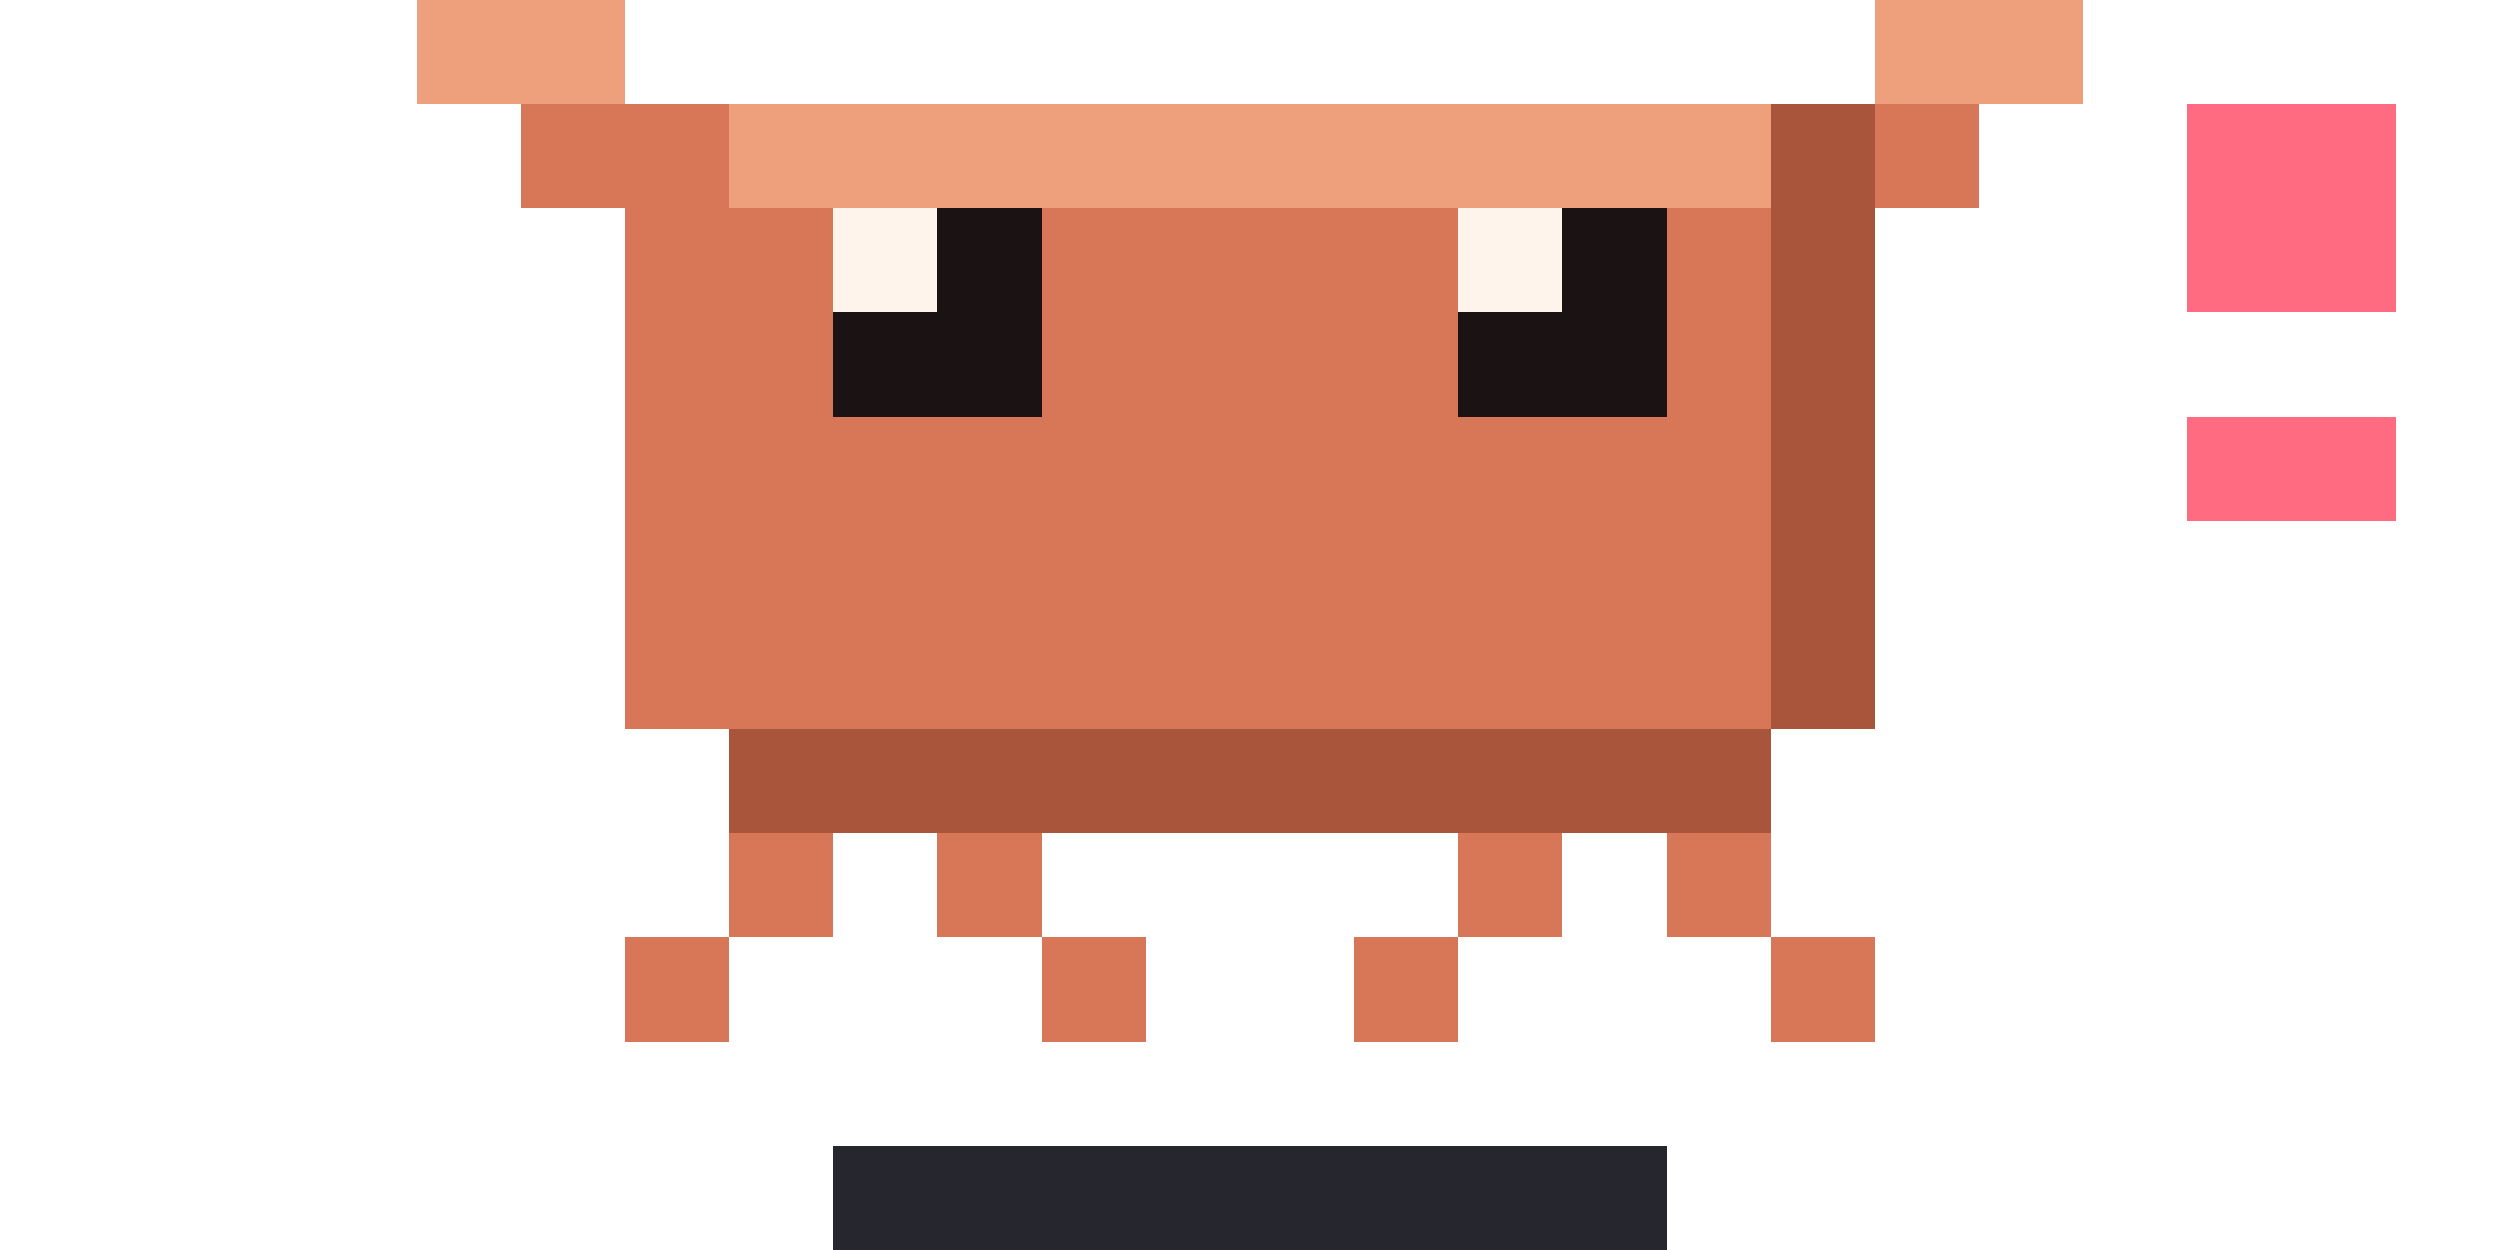
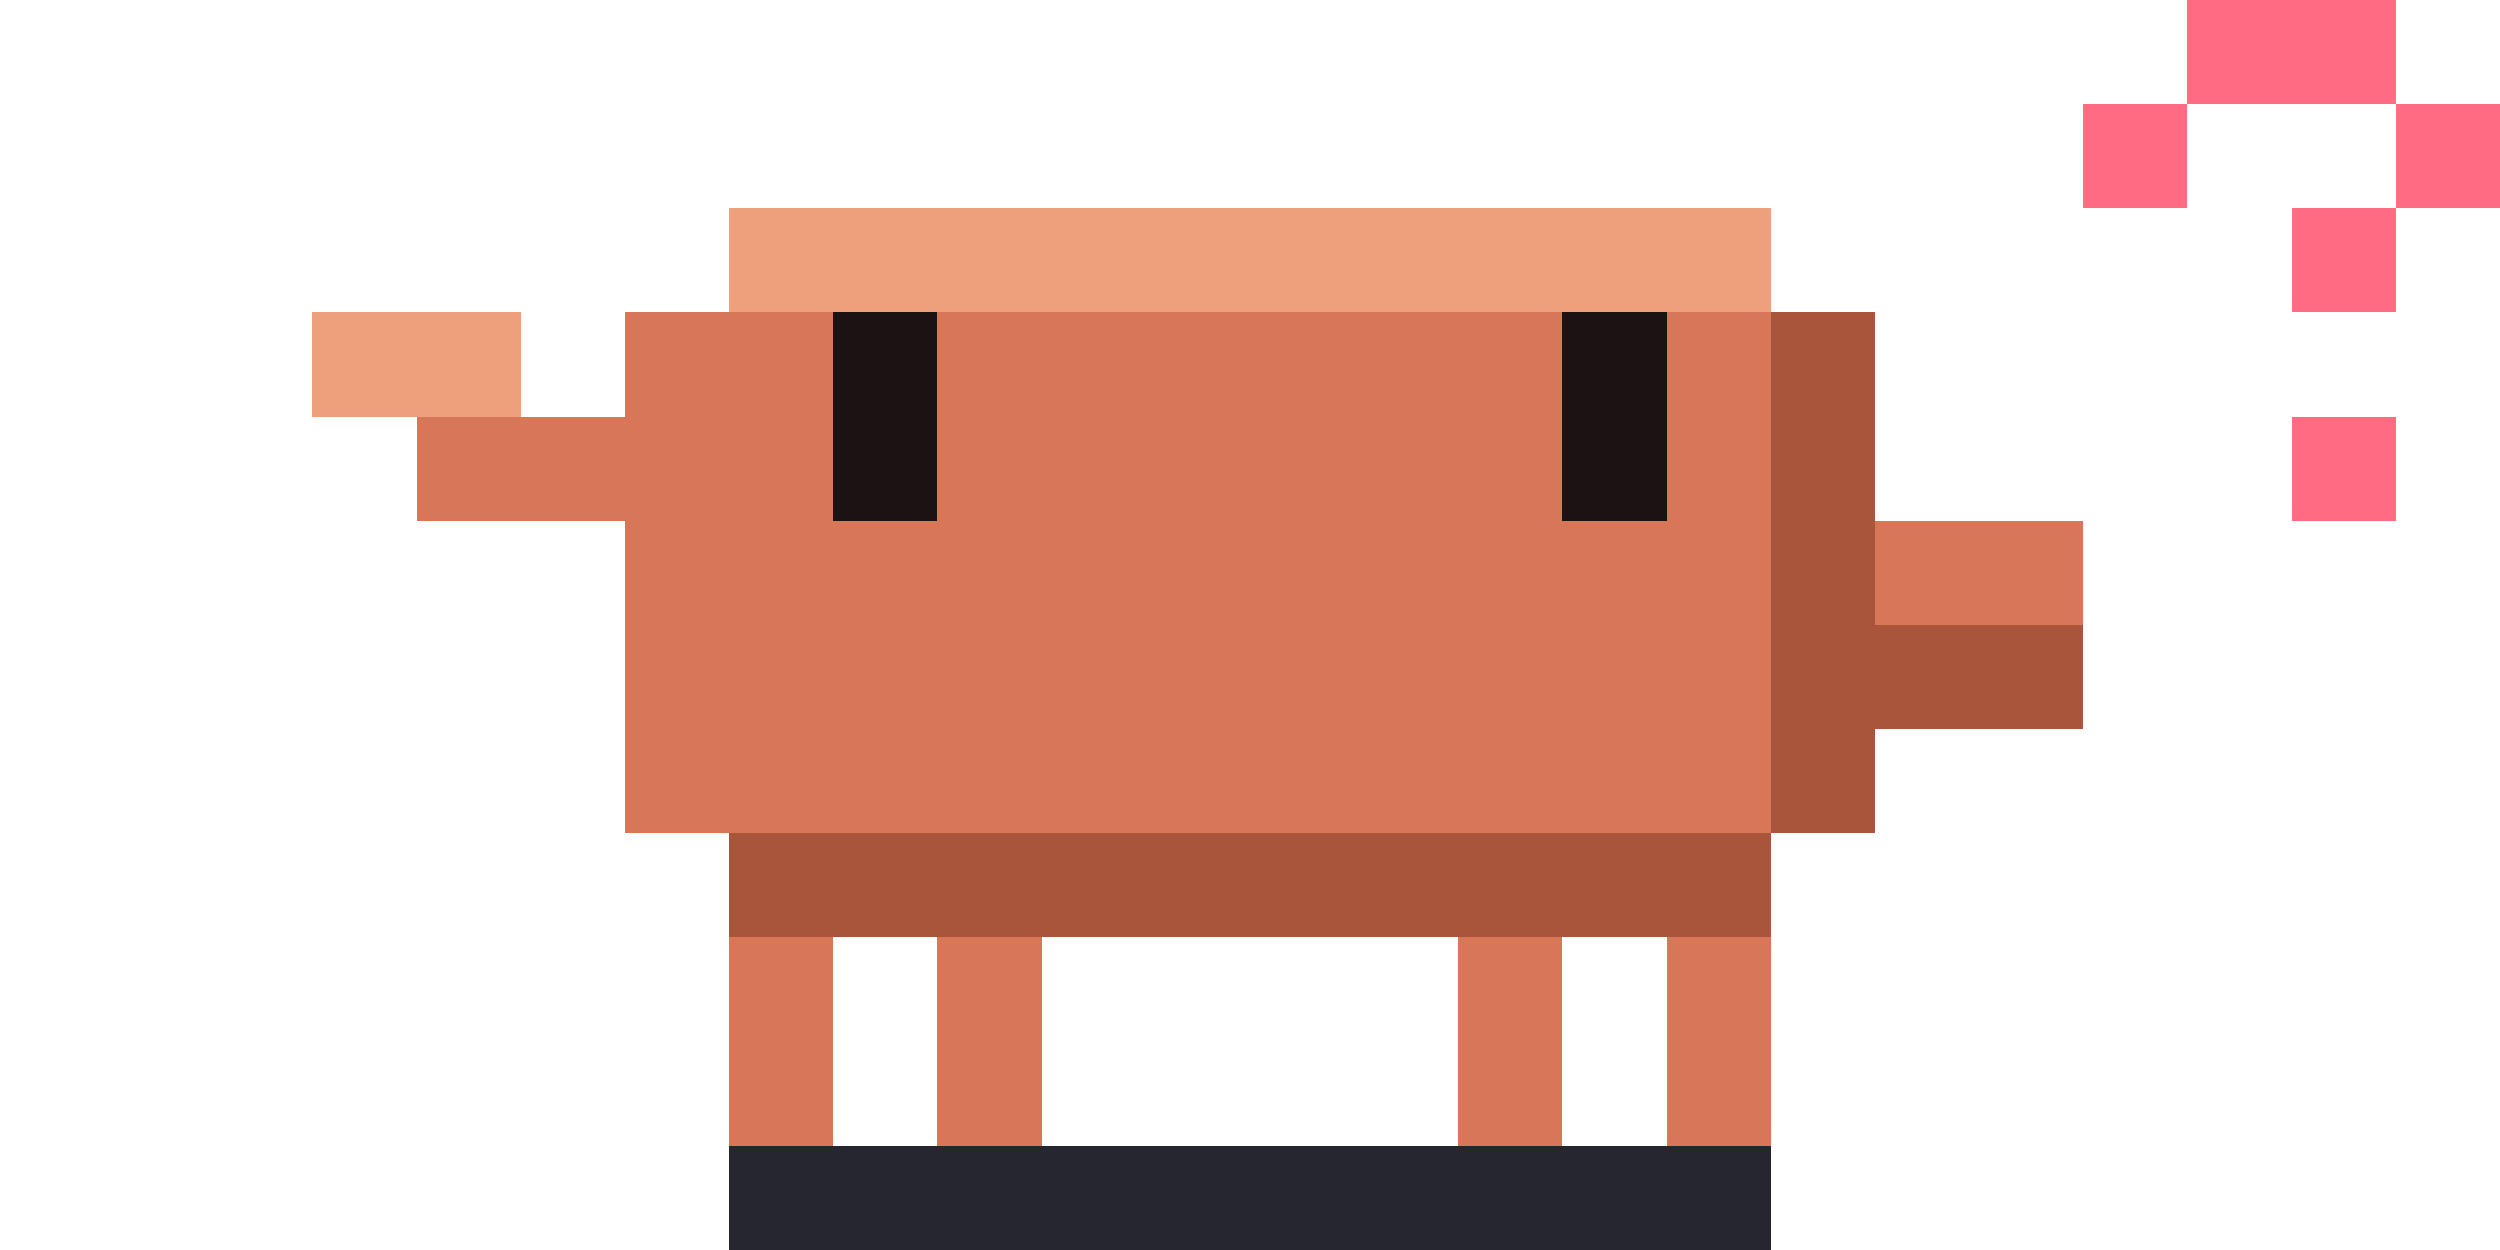
<svg xmlns="http://www.w3.org/2000/svg" viewBox="0 0 24 12" width="384" height="192" shape-rendering="crispEdges">
-   <rect x="4" y="0" width="1" height="1" fill="#ee9f7b" />
-   <rect x="5" y="0" width="1" height="1" fill="#ee9f7b" />
-   <rect x="18" y="0" width="1" height="1" fill="#ee9f7b" />
-   <rect x="19" y="0" width="1" height="1" fill="#ee9f7b" />
-   <rect x="5" y="1" width="1" height="1" fill="#d77757" />
-   <rect x="6" y="1" width="1" height="1" fill="#d77757" />
-   <rect x="7" y="1" width="1" height="1" fill="#ee9f7b" />
-   <rect x="8" y="1" width="1" height="1" fill="#ee9f7b" />
-   <rect x="9" y="1" width="1" height="1" fill="#ee9f7b" />
-   <rect x="10" y="1" width="1" height="1" fill="#ee9f7b" />
-   <rect x="11" y="1" width="1" height="1" fill="#ee9f7b" />
-   <rect x="12" y="1" width="1" height="1" fill="#ee9f7b" />
-   <rect x="13" y="1" width="1" height="1" fill="#ee9f7b" />
-   <rect x="14" y="1" width="1" height="1" fill="#ee9f7b" />
-   <rect x="15" y="1" width="1" height="1" fill="#ee9f7b" />
-   <rect x="16" y="1" width="1" height="1" fill="#ee9f7b" />
-   <rect x="17" y="1" width="1" height="1" fill="#a8553b" />
-   <rect x="18" y="1" width="1" height="1" fill="#d77757" />
-   <rect x="21" y="1" width="1" height="1" fill="#ff6b80" />
-   <rect x="22" y="1" width="1" height="1" fill="#ff6b80" />
-   <rect x="6" y="2" width="1" height="1" fill="#d77757" />
-   <rect x="7" y="2" width="1" height="1" fill="#d77757" />
-   <rect x="8" y="2" width="1" height="1" fill="#fff4ec" />
-   <rect x="9" y="2" width="1" height="1" fill="#1b1214" />
-   <rect x="10" y="2" width="1" height="1" fill="#d77757" />
-   <rect x="11" y="2" width="1" height="1" fill="#d77757" />
-   <rect x="12" y="2" width="1" height="1" fill="#d77757" />
-   <rect x="13" y="2" width="1" height="1" fill="#d77757" />
-   <rect x="14" y="2" width="1" height="1" fill="#fff4ec" />
-   <rect x="15" y="2" width="1" height="1" fill="#1b1214" />
-   <rect x="16" y="2" width="1" height="1" fill="#d77757" />
-   <rect x="17" y="2" width="1" height="1" fill="#a8553b" />
-   <rect x="21" y="2" width="1" height="1" fill="#ff6b80" />
+   <rect x="21" y="0" width="1" height="1" fill="#ff6b80" />
+   <rect x="22" y="0" width="1" height="1" fill="#ff6b80" />
+   <rect x="20" y="1" width="1" height="1" fill="#ff6b80" />
+   <rect x="23" y="1" width="1" height="1" fill="#ff6b80" />
+   <rect x="7" y="2" width="1" height="1" fill="#ee9f7b" />
+   <rect x="8" y="2" width="1" height="1" fill="#ee9f7b" />
+   <rect x="9" y="2" width="1" height="1" fill="#ee9f7b" />
+   <rect x="10" y="2" width="1" height="1" fill="#ee9f7b" />
+   <rect x="11" y="2" width="1" height="1" fill="#ee9f7b" />
+   <rect x="12" y="2" width="1" height="1" fill="#ee9f7b" />
+   <rect x="13" y="2" width="1" height="1" fill="#ee9f7b" />
+   <rect x="14" y="2" width="1" height="1" fill="#ee9f7b" />
+   <rect x="15" y="2" width="1" height="1" fill="#ee9f7b" />
+   <rect x="16" y="2" width="1" height="1" fill="#ee9f7b" />
  <rect x="22" y="2" width="1" height="1" fill="#ff6b80" />
+   <rect x="3" y="3" width="1" height="1" fill="#ee9f7b" />
+   <rect x="4" y="3" width="1" height="1" fill="#ee9f7b" />
  <rect x="6" y="3" width="1" height="1" fill="#d77757" />
  <rect x="7" y="3" width="1" height="1" fill="#d77757" />
  <rect x="8" y="3" width="1" height="1" fill="#1b1214" />
-   <rect x="9" y="3" width="1" height="1" fill="#1b1214" />
+   <rect x="9" y="3" width="1" height="1" fill="#d77757" />
  <rect x="10" y="3" width="1" height="1" fill="#d77757" />
  <rect x="11" y="3" width="1" height="1" fill="#d77757" />
  <rect x="12" y="3" width="1" height="1" fill="#d77757" />
  <rect x="13" y="3" width="1" height="1" fill="#d77757" />
-   <rect x="14" y="3" width="1" height="1" fill="#1b1214" />
+   <rect x="14" y="3" width="1" height="1" fill="#d77757" />
  <rect x="15" y="3" width="1" height="1" fill="#1b1214" />
  <rect x="16" y="3" width="1" height="1" fill="#d77757" />
  <rect x="17" y="3" width="1" height="1" fill="#a8553b" />
+   <rect x="4" y="4" width="1" height="1" fill="#d77757" />
+   <rect x="5" y="4" width="1" height="1" fill="#d77757" />
  <rect x="6" y="4" width="1" height="1" fill="#d77757" />
  <rect x="7" y="4" width="1" height="1" fill="#d77757" />
-   <rect x="8" y="4" width="1" height="1" fill="#d77757" />
+   <rect x="8" y="4" width="1" height="1" fill="#1b1214" />
  <rect x="9" y="4" width="1" height="1" fill="#d77757" />
  <rect x="10" y="4" width="1" height="1" fill="#d77757" />
  <rect x="11" y="4" width="1" height="1" fill="#d77757" />
  <rect x="12" y="4" width="1" height="1" fill="#d77757" />
  <rect x="13" y="4" width="1" height="1" fill="#d77757" />
  <rect x="14" y="4" width="1" height="1" fill="#d77757" />
-   <rect x="15" y="4" width="1" height="1" fill="#d77757" />
+   <rect x="15" y="4" width="1" height="1" fill="#1b1214" />
  <rect x="16" y="4" width="1" height="1" fill="#d77757" />
  <rect x="17" y="4" width="1" height="1" fill="#a8553b" />
-   <rect x="21" y="4" width="1" height="1" fill="#ff6b80" />
  <rect x="22" y="4" width="1" height="1" fill="#ff6b80" />
  <rect x="6" y="5" width="1" height="1" fill="#d77757" />
  <rect x="7" y="5" width="1" height="1" fill="#d77757" />
  <rect x="8" y="5" width="1" height="1" fill="#d77757" />
  <rect x="9" y="5" width="1" height="1" fill="#d77757" />
  <rect x="10" y="5" width="1" height="1" fill="#d77757" />
  <rect x="11" y="5" width="1" height="1" fill="#d77757" />
  <rect x="12" y="5" width="1" height="1" fill="#d77757" />
  <rect x="13" y="5" width="1" height="1" fill="#d77757" />
  <rect x="14" y="5" width="1" height="1" fill="#d77757" />
  <rect x="15" y="5" width="1" height="1" fill="#d77757" />
  <rect x="16" y="5" width="1" height="1" fill="#d77757" />
  <rect x="17" y="5" width="1" height="1" fill="#a8553b" />
+   <rect x="18" y="5" width="1" height="1" fill="#d77757" />
+   <rect x="19" y="5" width="1" height="1" fill="#d77757" />
  <rect x="6" y="6" width="1" height="1" fill="#d77757" />
  <rect x="7" y="6" width="1" height="1" fill="#d77757" />
  <rect x="8" y="6" width="1" height="1" fill="#d77757" />
  <rect x="9" y="6" width="1" height="1" fill="#d77757" />
  <rect x="10" y="6" width="1" height="1" fill="#d77757" />
  <rect x="11" y="6" width="1" height="1" fill="#d77757" />
  <rect x="12" y="6" width="1" height="1" fill="#d77757" />
  <rect x="13" y="6" width="1" height="1" fill="#d77757" />
  <rect x="14" y="6" width="1" height="1" fill="#d77757" />
  <rect x="15" y="6" width="1" height="1" fill="#d77757" />
  <rect x="16" y="6" width="1" height="1" fill="#d77757" />
  <rect x="17" y="6" width="1" height="1" fill="#a8553b" />
-   <rect x="7" y="7" width="1" height="1" fill="#a8553b" />
-   <rect x="8" y="7" width="1" height="1" fill="#a8553b" />
-   <rect x="9" y="7" width="1" height="1" fill="#a8553b" />
-   <rect x="10" y="7" width="1" height="1" fill="#a8553b" />
-   <rect x="11" y="7" width="1" height="1" fill="#a8553b" />
-   <rect x="12" y="7" width="1" height="1" fill="#a8553b" />
-   <rect x="13" y="7" width="1" height="1" fill="#a8553b" />
-   <rect x="14" y="7" width="1" height="1" fill="#a8553b" />
-   <rect x="15" y="7" width="1" height="1" fill="#a8553b" />
-   <rect x="16" y="7" width="1" height="1" fill="#a8553b" />
-   <rect x="7" y="8" width="1" height="1" fill="#d77757" />
-   <rect x="9" y="8" width="1" height="1" fill="#d77757" />
-   <rect x="14" y="8" width="1" height="1" fill="#d77757" />
-   <rect x="16" y="8" width="1" height="1" fill="#d77757" />
-   <rect x="6" y="9" width="1" height="1" fill="#d77757" />
-   <rect x="10" y="9" width="1" height="1" fill="#d77757" />
-   <rect x="13" y="9" width="1" height="1" fill="#d77757" />
-   <rect x="17" y="9" width="1" height="1" fill="#d77757" />
+   <rect x="18" y="6" width="1" height="1" fill="#a8553b" />
+   <rect x="19" y="6" width="1" height="1" fill="#a8553b" />
+   <rect x="6" y="7" width="1" height="1" fill="#d77757" />
+   <rect x="7" y="7" width="1" height="1" fill="#d77757" />
+   <rect x="8" y="7" width="1" height="1" fill="#d77757" />
+   <rect x="9" y="7" width="1" height="1" fill="#d77757" />
+   <rect x="10" y="7" width="1" height="1" fill="#d77757" />
+   <rect x="11" y="7" width="1" height="1" fill="#d77757" />
+   <rect x="12" y="7" width="1" height="1" fill="#d77757" />
+   <rect x="13" y="7" width="1" height="1" fill="#d77757" />
+   <rect x="14" y="7" width="1" height="1" fill="#d77757" />
+   <rect x="15" y="7" width="1" height="1" fill="#d77757" />
+   <rect x="16" y="7" width="1" height="1" fill="#d77757" />
+   <rect x="17" y="7" width="1" height="1" fill="#a8553b" />
+   <rect x="7" y="8" width="1" height="1" fill="#a8553b" />
+   <rect x="8" y="8" width="1" height="1" fill="#a8553b" />
+   <rect x="9" y="8" width="1" height="1" fill="#a8553b" />
+   <rect x="10" y="8" width="1" height="1" fill="#a8553b" />
+   <rect x="11" y="8" width="1" height="1" fill="#a8553b" />
+   <rect x="12" y="8" width="1" height="1" fill="#a8553b" />
+   <rect x="13" y="8" width="1" height="1" fill="#a8553b" />
+   <rect x="14" y="8" width="1" height="1" fill="#a8553b" />
+   <rect x="15" y="8" width="1" height="1" fill="#a8553b" />
+   <rect x="16" y="8" width="1" height="1" fill="#a8553b" />
+   <rect x="7" y="9" width="1" height="1" fill="#d77757" />
+   <rect x="9" y="9" width="1" height="1" fill="#d77757" />
+   <rect x="14" y="9" width="1" height="1" fill="#d77757" />
+   <rect x="16" y="9" width="1" height="1" fill="#d77757" />
+   <rect x="7" y="10" width="1" height="1" fill="#d77757" />
+   <rect x="9" y="10" width="1" height="1" fill="#d77757" />
+   <rect x="14" y="10" width="1" height="1" fill="#d77757" />
+   <rect x="16" y="10" width="1" height="1" fill="#d77757" />
+   <rect x="7" y="11" width="1" height="1" fill="#26262e" />
  <rect x="8" y="11" width="1" height="1" fill="#26262e" />
  <rect x="9" y="11" width="1" height="1" fill="#26262e" />
  <rect x="10" y="11" width="1" height="1" fill="#26262e" />
  <rect x="11" y="11" width="1" height="1" fill="#26262e" />
  <rect x="12" y="11" width="1" height="1" fill="#26262e" />
  <rect x="13" y="11" width="1" height="1" fill="#26262e" />
  <rect x="14" y="11" width="1" height="1" fill="#26262e" />
  <rect x="15" y="11" width="1" height="1" fill="#26262e" />
+   <rect x="16" y="11" width="1" height="1" fill="#26262e" />
</svg>
